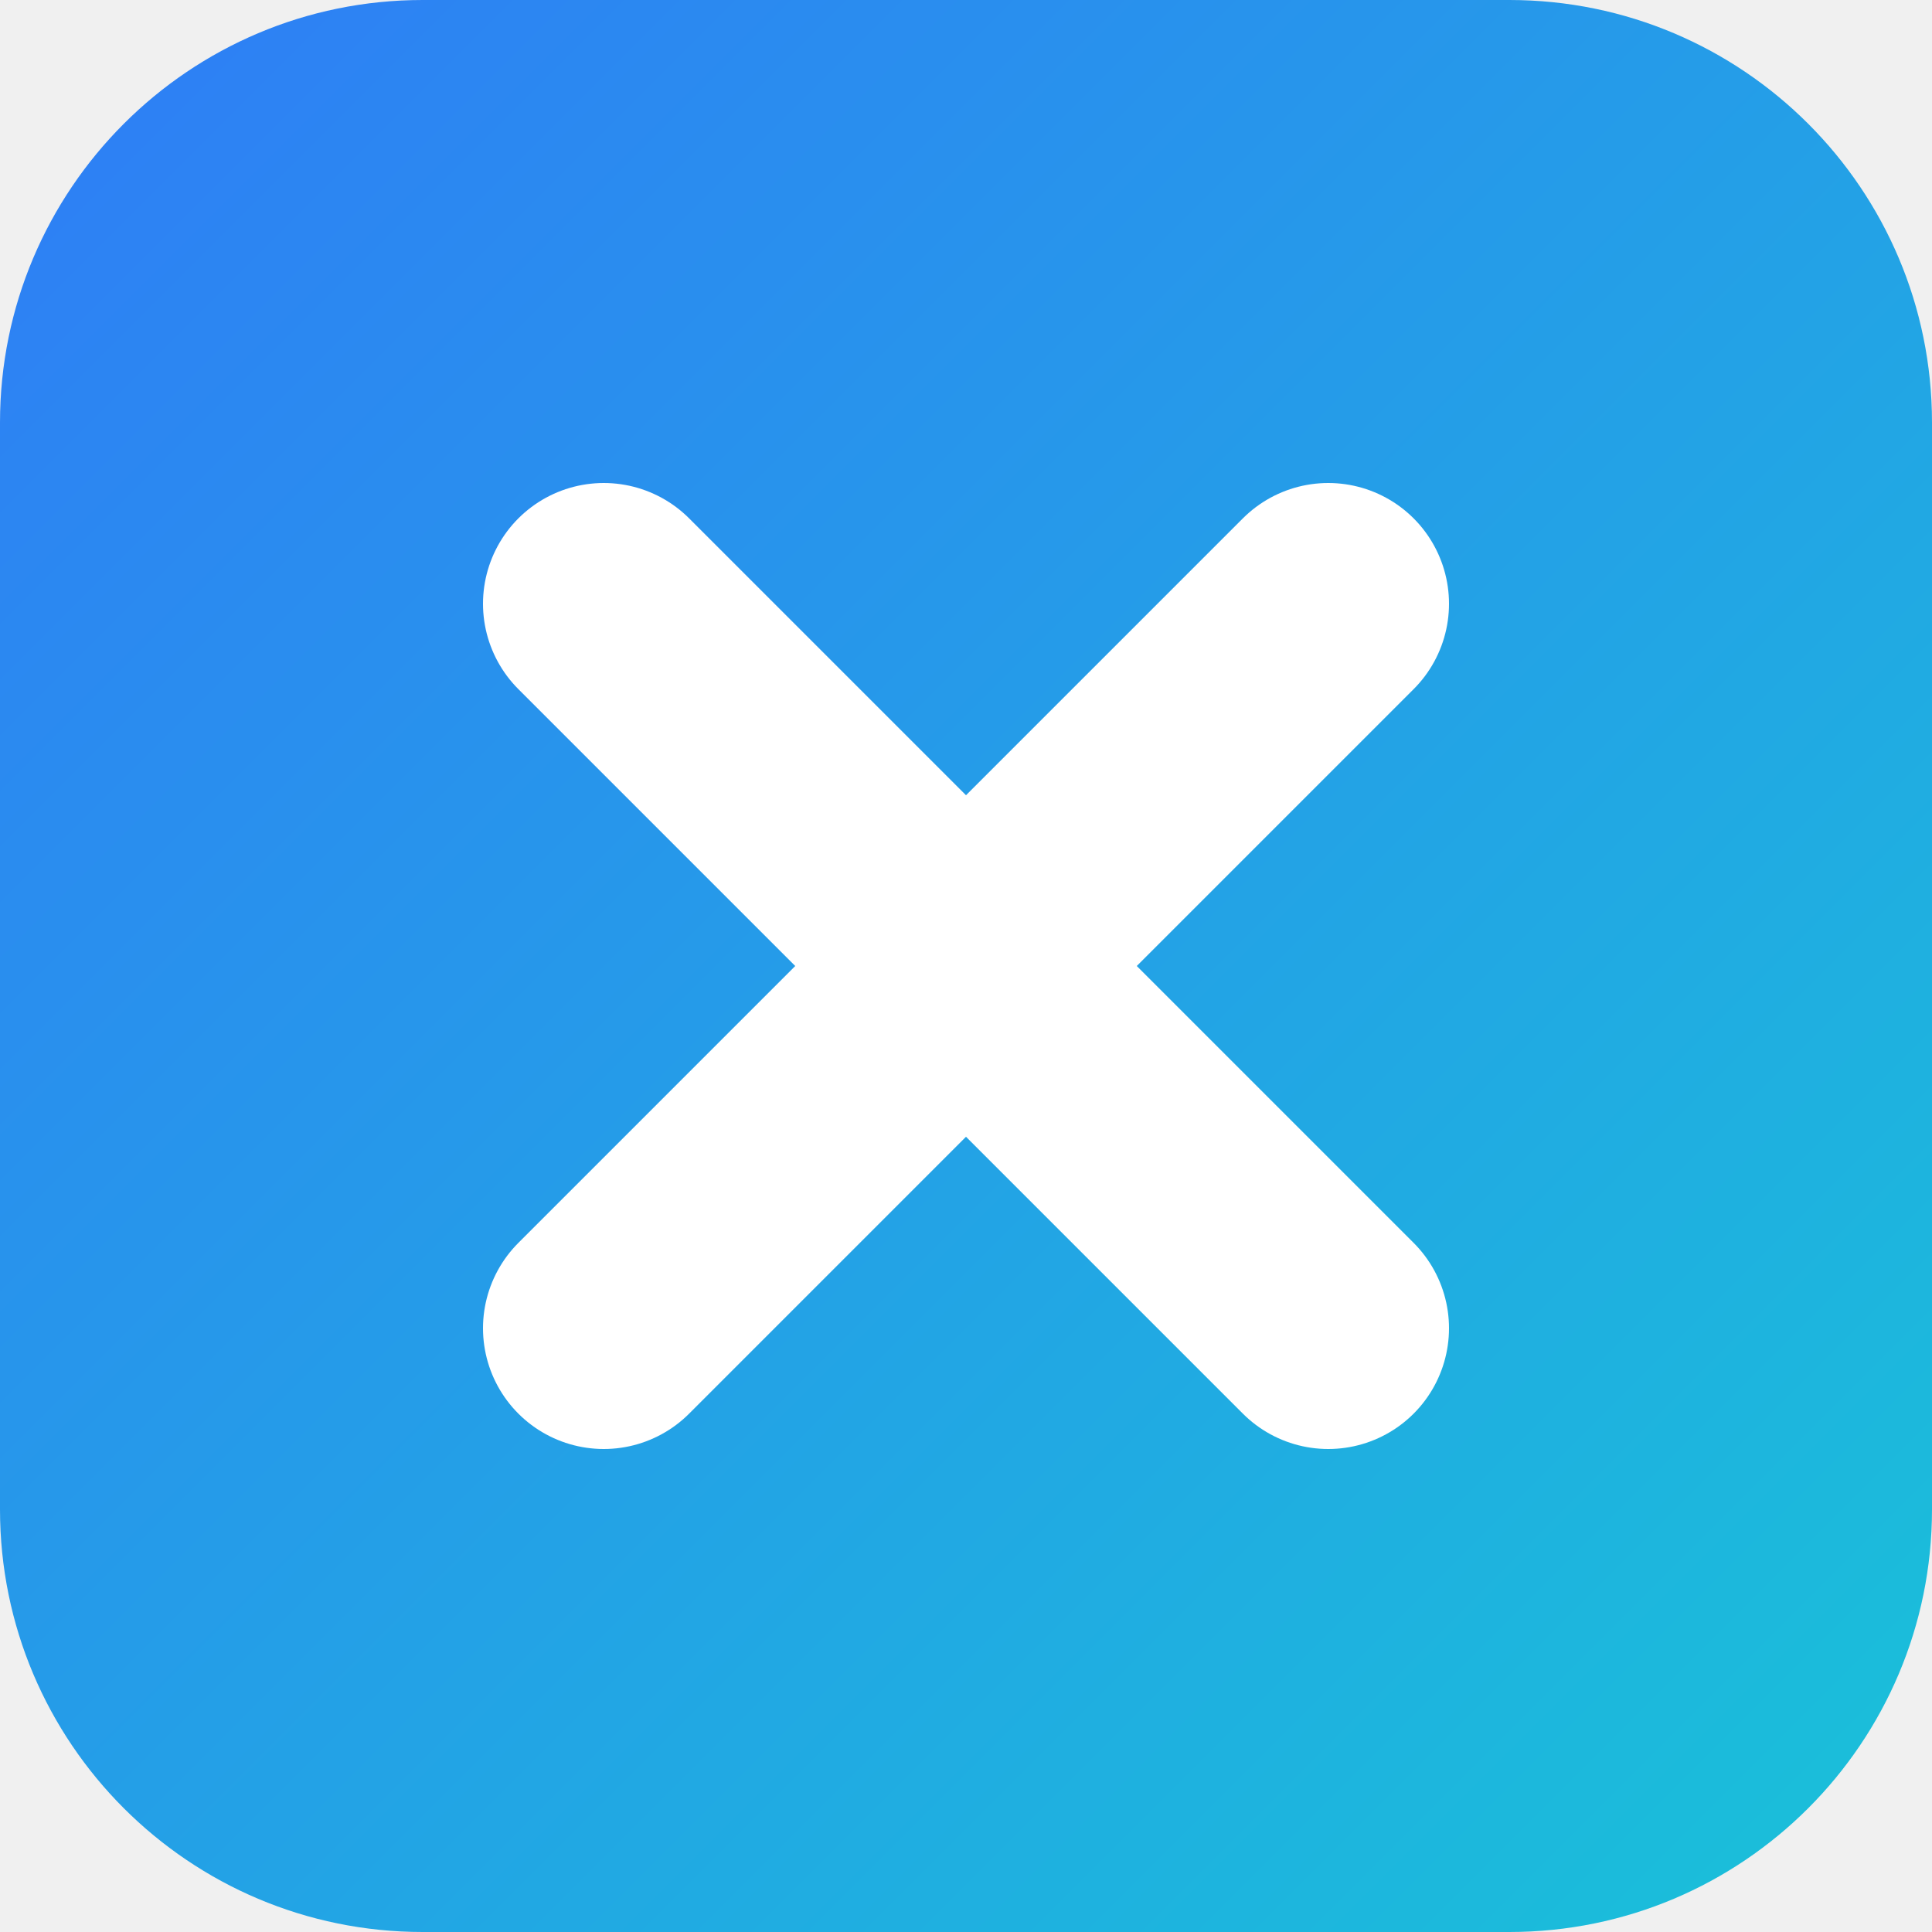
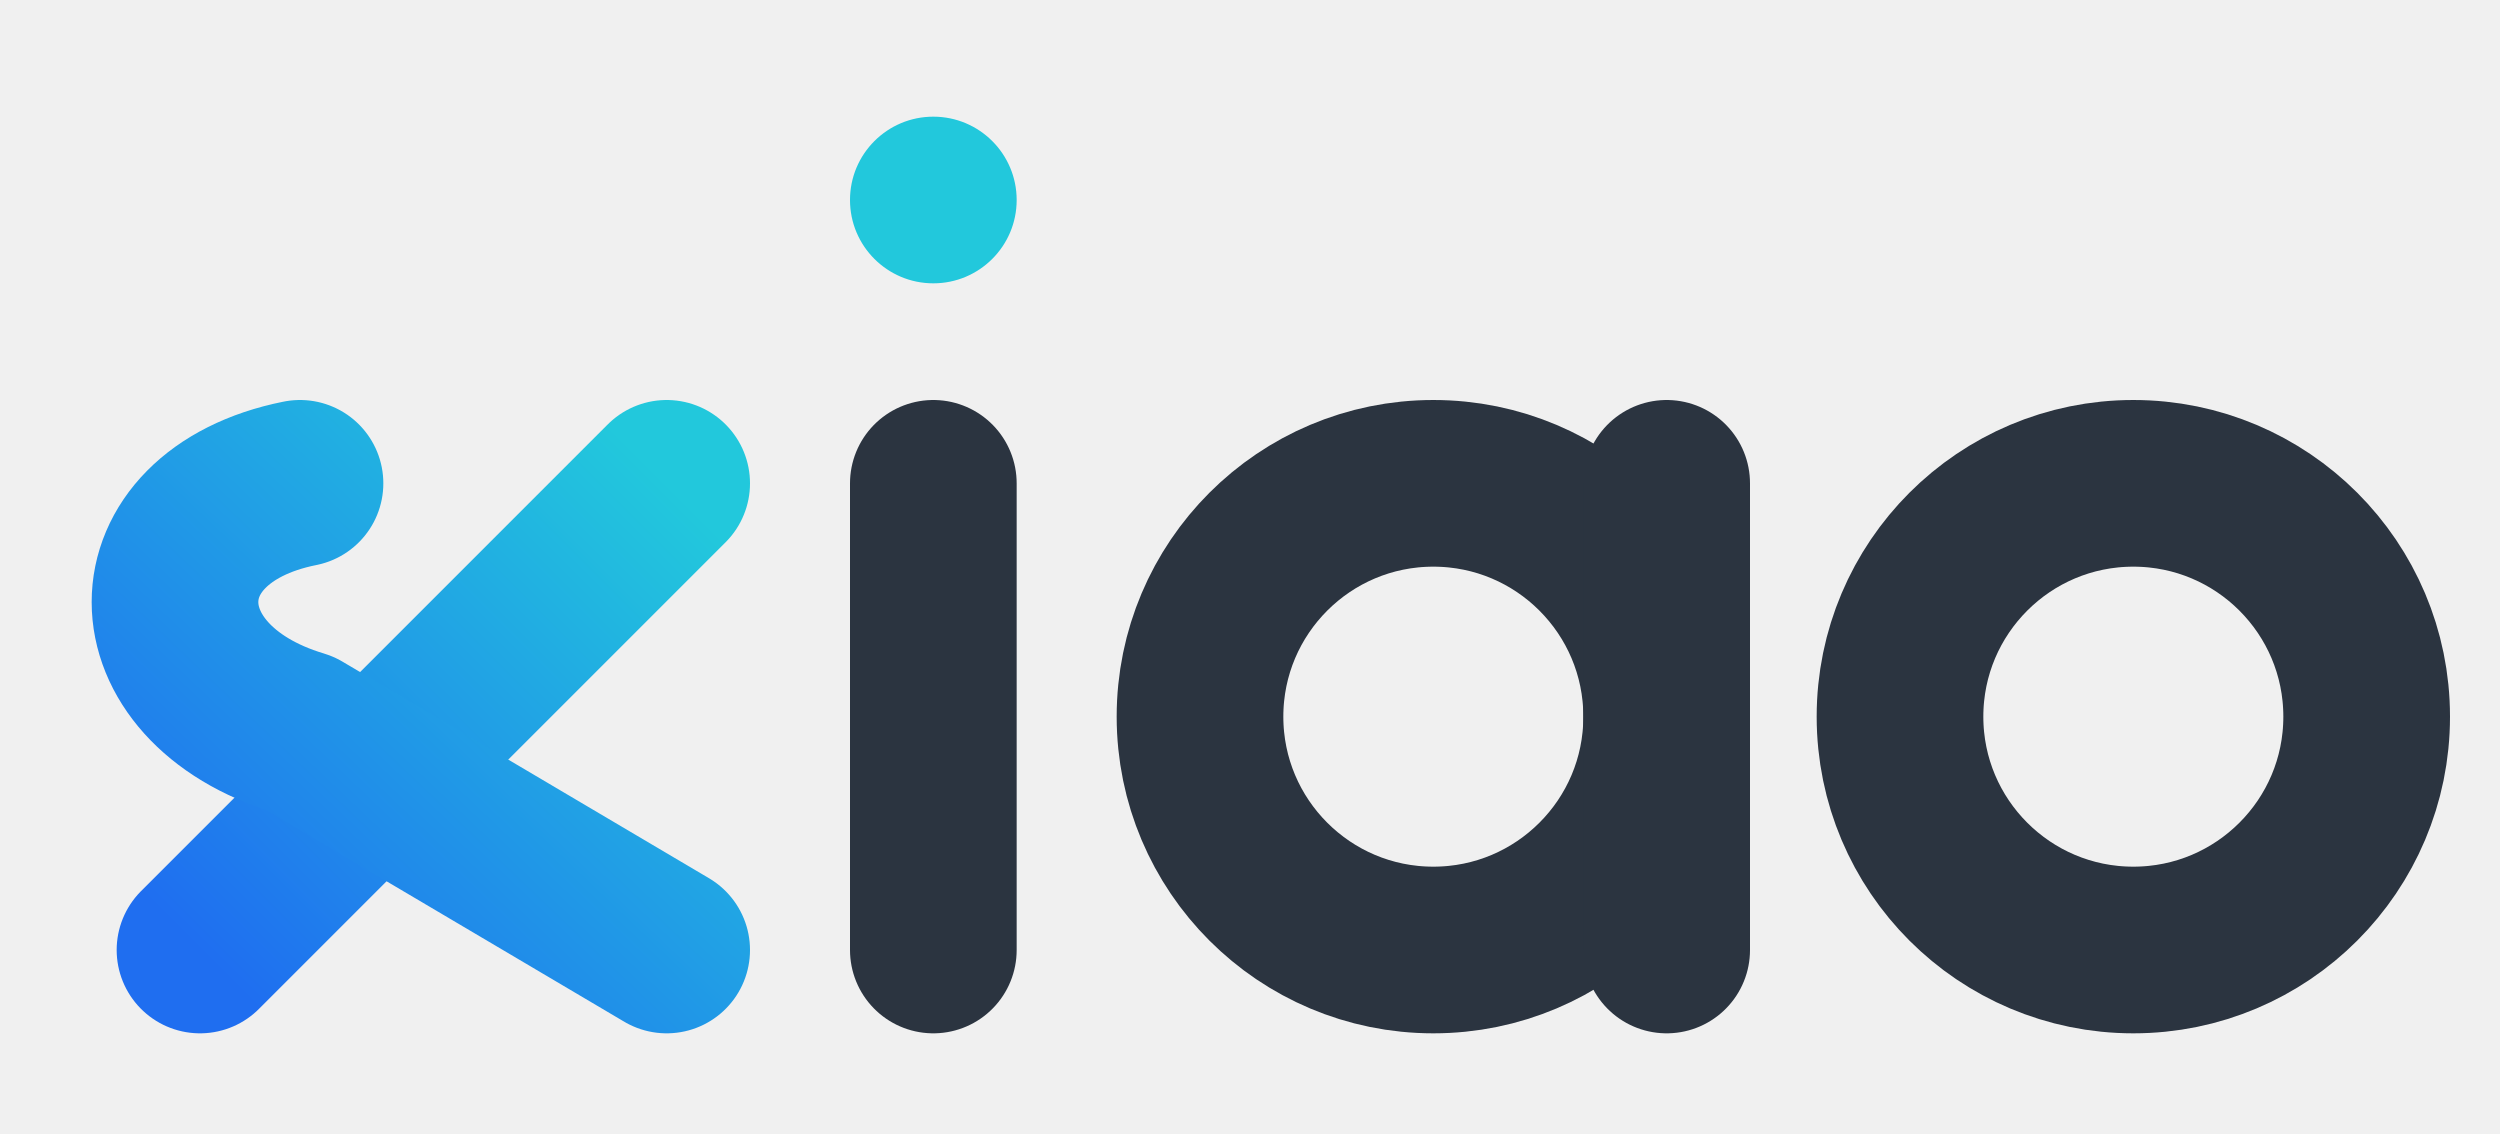
- <svg xmlns="http://www.w3.org/2000/svg" viewBox="0 0 64 64">
+ <svg xmlns="http://www.w3.org/2000/svg" viewBox="0 5 150 68">
  <defs>
-     <linearGradient id="g" x1="0" y1="0" x2="1" y2="1">
-       <stop offset="0" stop-color="#2f7cf6" />
-       <stop offset="1" stop-color="#19c2d8" />
+     <linearGradient id="gx" x1="0" y1="1" x2="1" y2="0">
+       <stop offset="0" stop-color="#1f6ef0" />
+       <stop offset="1" stop-color="#22c8dc" />
    </linearGradient>
  </defs>
-   <rect width="64" height="64" rx="14" fill="url(#g)" />
-   <g stroke="#fff" stroke-width="8" stroke-linecap="round" fill="none">
-     <path d="M20 20 44 44" />
-     <path d="M44 20 20 44" />
+   <g fill="none" stroke-width="10" stroke-linecap="round" stroke-linejoin="round">
+     <g stroke="url(#gx)">
+       <path d="M12 62 40 34" />
+       <path d="M18 34C8 36 8 46 18 49L40 62" />
+     </g>
+     <g stroke="#2b3440">
+       <path d="M56 34V62" />
+       <circle cx="86" cy="48" r="14" />
+       <path d="M100 34V62" />
+       <circle cx="128" cy="48" r="14" />
+     </g>
  </g>
+   <circle cx="56" cy="17" r="5" fill="#22c8dc" />
</svg>
